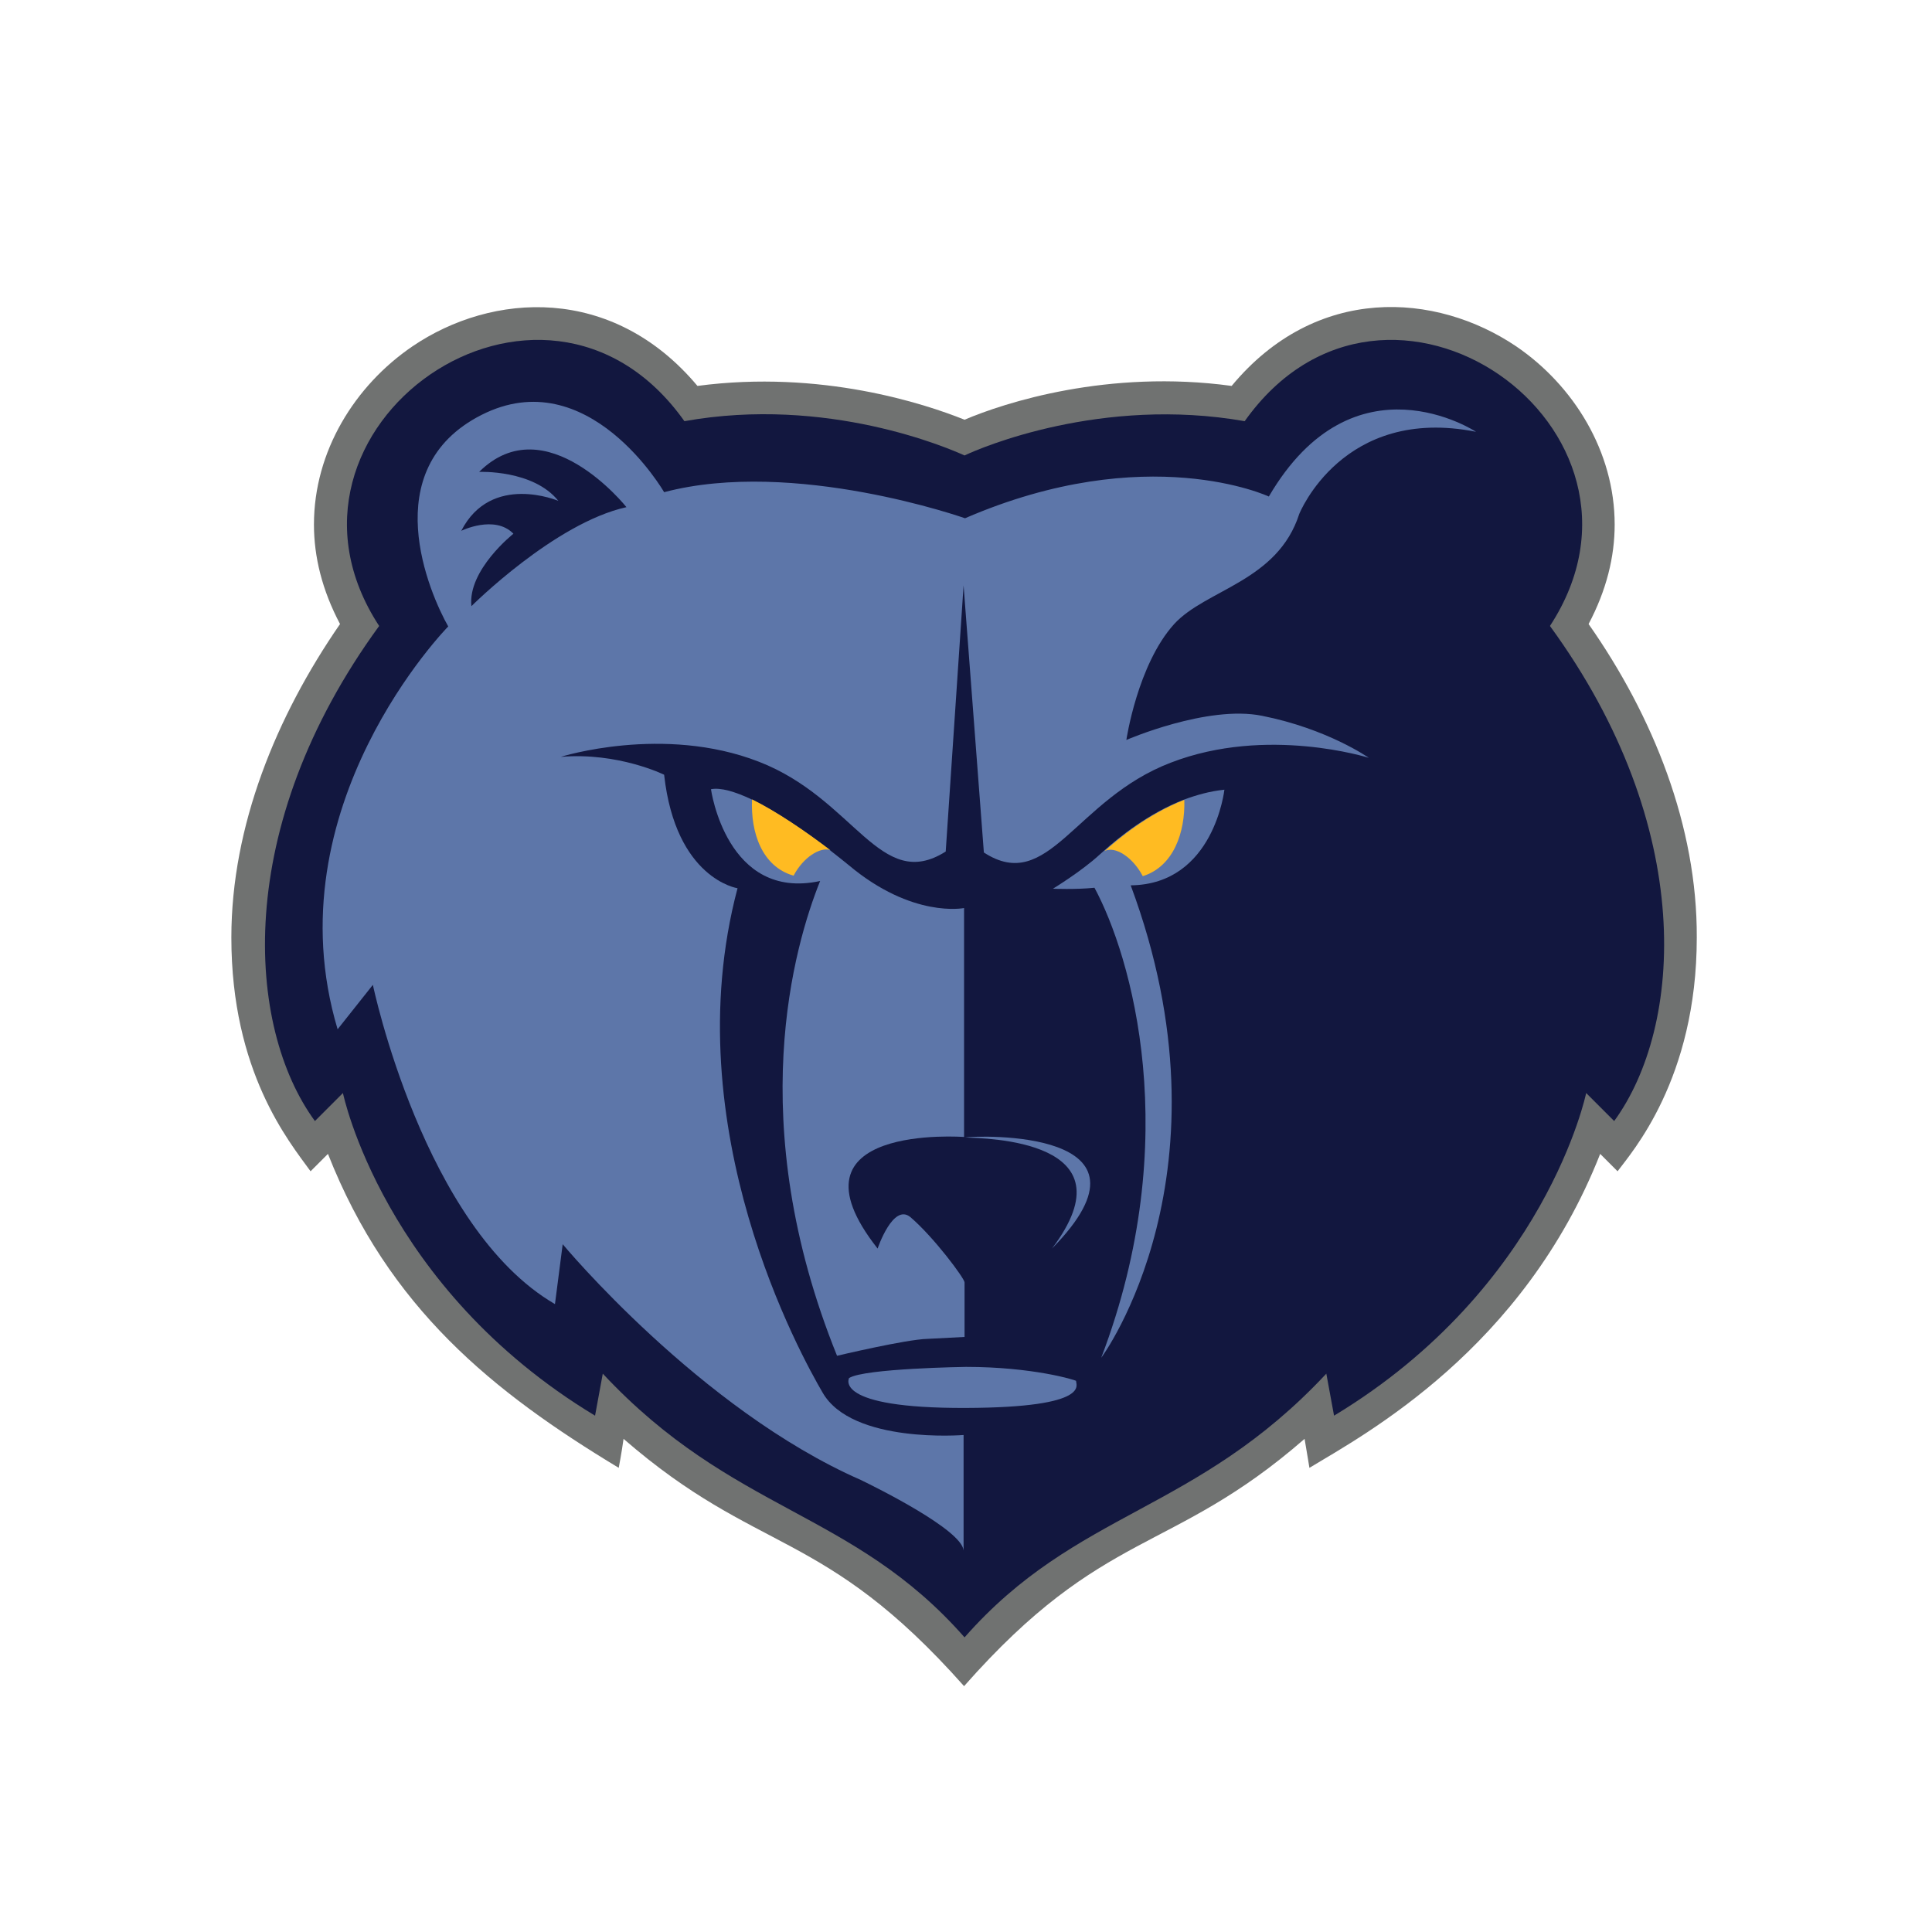
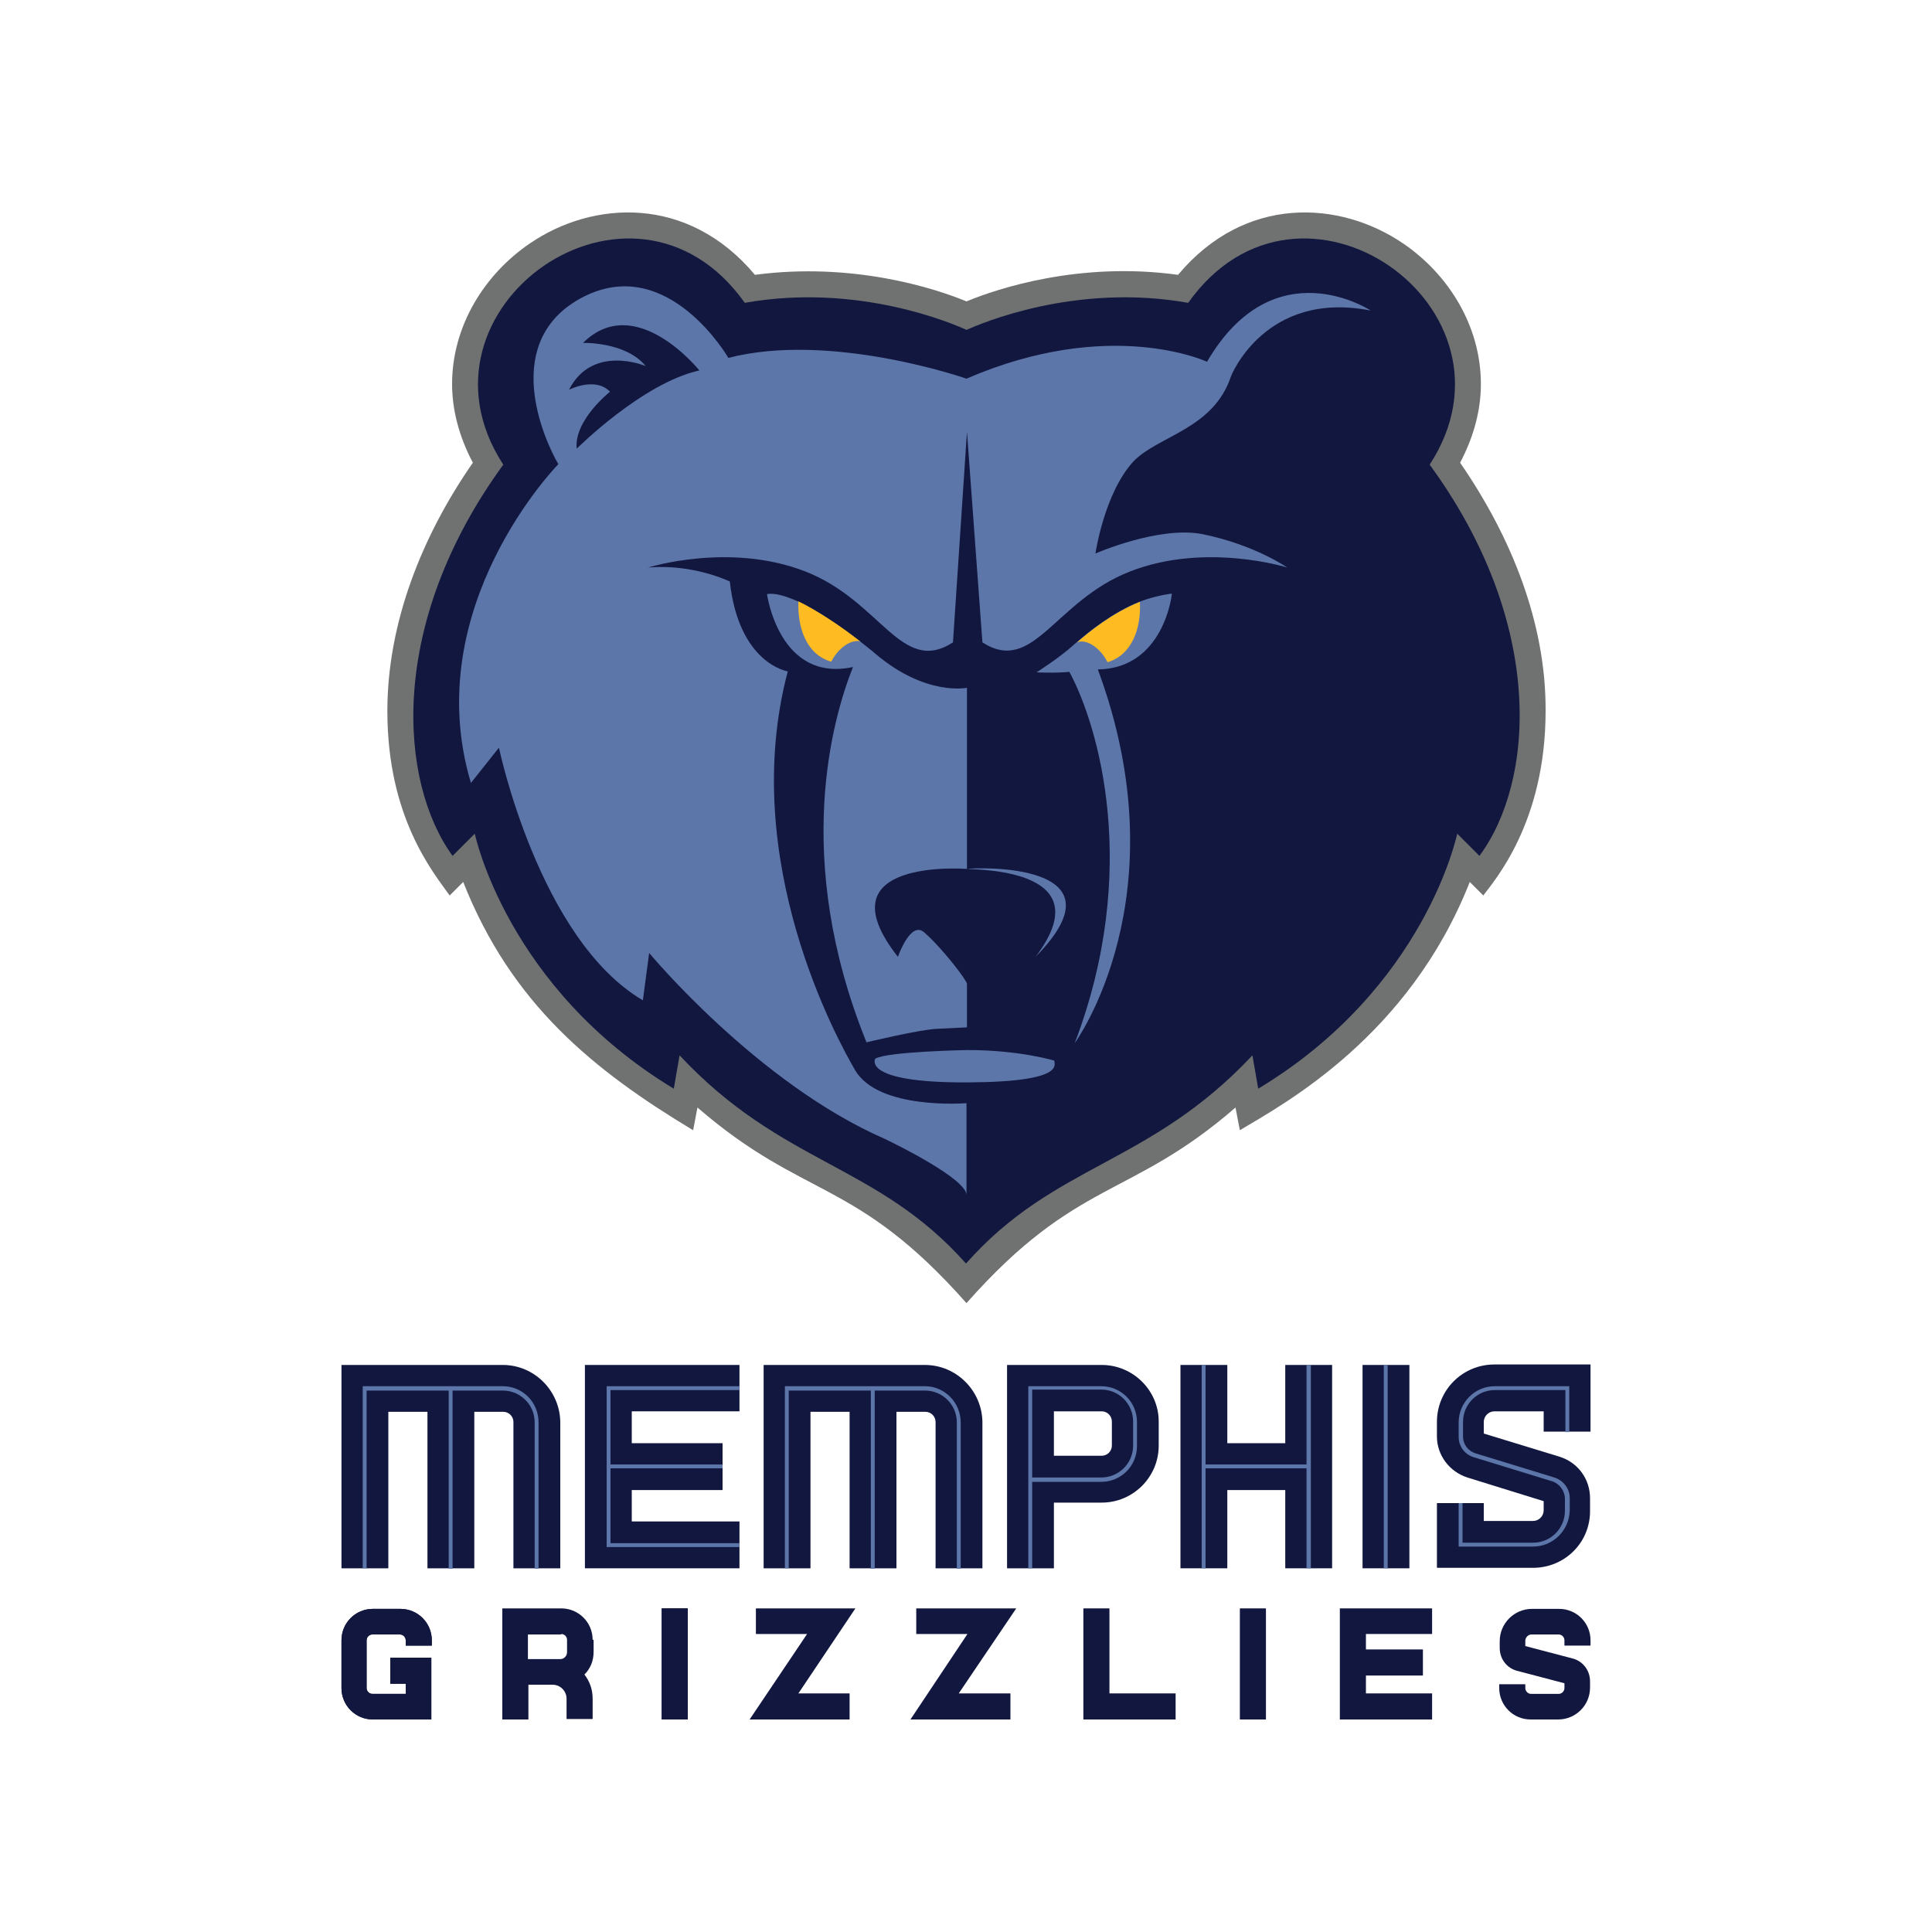
<svg xmlns="http://www.w3.org/2000/svg" version="1.1" id="Layer_1" x="0px" y="0px" viewBox="0 0 400 400" style="enable-background:new 0 0 400 400;" xml:space="preserve">
  <style type="text/css">
- 	.st0{fill:#707271;}
- 	.st1{fill:#12173F;}
- 	.st2{fill:#5D76A9;}
+ 	.st0{fill:#12173F;}
+ 	.st1{fill:#5D76A9;}
+ 	.st2{fill:#707271;}
	.st3{fill:#FFBB22;}
</style>
  <g>
-     <path class="st0" d="M328.9,129.2c3.7-7,5.4-13.9,5.4-20.6c0-15.1-8.5-28.8-20.4-36.9c-16.6-11.2-41.4-12.9-58.9,8.2   c-25.6-3.5-47.1,3.5-55.3,7c-8.2-3.3-29.7-10.4-55.3-7c-17.6-21-42.5-19.4-59-8.2c-11.9,8.1-20.4,21.7-20.4,36.9   c0,6.7,1.7,13.6,5.4,20.6c-13.2,19.1-22.5,41.8-22.5,64.9c0,27.8,11.9,42.2,16.4,48.4c0,0,1.9-1.9,3.6-3.6   c12.6,32,34.2,49.3,60.2,65c0,0,0.6-3.1,1-6c28,24.3,41.3,18.3,70.5,51.2c29-32.9,42.8-27.1,70.5-51.2c0.5,2.9,1,6,1,6   c11.6-7,44.3-24.6,60.2-65c1.6,1.6,3.6,3.6,3.6,3.6c2.8-3.8,16.4-19,16.4-48.4C351.4,171.1,342.3,148.3,328.9,129.2" />
-     <path class="st1" d="M320.9,129.6c26.8-41-33.9-83.7-63.2-42.4c-29.6-5.2-54.7,5.5-58,7.1c-3.3-1.5-28.4-12.4-58-7.1   c-29.3-41.3-90,1.4-63.2,42.4C48,171.4,51,212.7,65.2,232.1l5.8-5.8c0,0,8.3,40.3,52.2,66.8l1.6-8.7c27,28.9,51.7,28.2,74.9,54.6   c23.2-26.4,47.9-25.7,74.9-54.6l1.6,8.7c43.9-26.5,52.2-66.8,52.2-66.8l5.8,5.8C348.4,212.6,351.4,171.4,320.9,129.6" />
-     <path class="st2" d="M200,283c0,0-21,0.3-24.2,2.3c0,0-3.6,6.3,24.2,6.2c26.5-0.1,22.6-5,22.8-5.6C222.6,285.7,213.8,283,200,283" />
-     <path class="st2" d="M181.7,258.5c0,0,3.2-9.5,6.8-6.5c4.9,4.2,11.2,12.7,11.2,13.5v11.3l-7.7,0.4c-4.4,0.1-18.7,3.5-18.7,3.5   c-19.6-48.5-8.8-85.1-3.5-98.3c-19.4,4.2-22.6-19-22.6-19c2-0.4,5,0.5,8.4,2.1c5.1,2.5,11.3,6.7,16.2,10.5l0,0   c1.4,1.1,2.8,2.2,3.9,3.1c13.2,11.1,23.9,8.9,23.9,8.9v47.4C199.7,235.4,161.2,232.5,181.7,258.5" />
-     <path class="st2" d="M217.8,258.5c24.5-24.9-15.5-23.4-18-23C203.9,235.7,234.9,235.9,217.8,258.5" />
-     <path class="st2" d="M234.1,183.3c22.1,59.4-5.9,97.6-6.1,97.8c17.3-45.4,6.2-83.2-1.4-97.3c-3.9,0.4-8.6,0.2-8.6,0.2   s5.9-3.6,9.6-7c0.3-0.3,0.6-0.5,0.9-0.8c3.1-2.8,9.1-7.7,16.5-10.6l0,0c2.7-1,5.5-1.8,8.5-2.1C253.5,163.4,251.4,183.1,234.1,183.3   " />
-     <path class="st2" d="M269,106.4c0,0,9-22.5,36.6-17c0,0-25.3-16.7-42.9,13.4c0,0-25.2-11.8-62.9,4.5c0,0-35.4-12.5-62.3-5.4   c0,0-15.7-27.2-37.8-16S89,123,92.8,129.7c0,0-36.7,37.3-22.9,83.4l7.3-9.2c0,0,10.5,50.3,37.7,66.1l1.6-12.4   c0,0,28.4,34.2,61.7,48.8c3.1,1.5,20.9,10.3,21.3,14.6v-23.9c0,0-23.1,1.9-29.2-8.8c-4.2-7.2-30.8-54.7-17.6-104.4   c0,0-12.8-1.9-15.2-23.5c0,0-9.5-4.7-21.4-3.7c0,0,21.2-6.7,41,1c19.9,7.7,25.1,27.2,38.7,18.6l3.7-55.1l4.2,55.3   c13.4,8.7,18.8-11,38.7-18.6c19.9-7.7,41-1,41-1s-8.5-6-22.1-8.7c-11.3-2.3-28.1,5-28.1,5s2.3-15.6,9.9-24   C249.7,122,264.5,120.4,269,106.4z M97.6,125.5c-0.8-7.5,8.7-15,8.7-15c-3.9-4-10.8-0.6-10.8-0.6c6.2-12.1,20.1-6.2,20.1-6.2   c-5.2-6.5-16.4-6-16.4-6C113,84,129.7,105,129.7,105C114.8,108.3,97.6,125.5,97.6,125.5z" />
-     <path class="st3" d="M171.9,176c-2.1-0.7-5.6,1.5-7.6,5.3c-6.6-1.9-8.9-9-8.6-15.8l0,0C160.8,168,166.9,172.2,171.9,176" />
-     <path class="st3" d="M236.6,181.4c-2.1-4-5.8-6.3-7.9-5.2c3.1-2.8,9.1-7.7,16.5-10.6l0,0C245.4,172.3,243,179.4,236.6,181.4" />
+     <path class="st0" d="M122.7,339.5c0-3.6-2.9-6.5-6.5-6.5H104v23h5.4v-7.2h5c1.6,0,2.9,1.3,2.9,2.9v4.2h5.4v-4.2   c0-1.9-0.6-3.6-1.7-5c1.2-1.2,1.9-2.8,1.9-4.7v-2.5H122.7z M116.2,338.3c0.6,0,1.2,0.5,1.2,1.2v2.6c0,0.7-0.6,1.4-1.4,1.4h-6.7   v-5.1h6.9V338.3z" />
+     <polygon class="st0" points="243.4,356 224.3,356 224.3,333 229.7,333 229.7,350.6 243.4,350.6  " />
+     <polygon class="st0" points="296.5,338.3 296.5,333 277.4,333 277.4,356 296.5,356 296.5,350.6 282.8,350.6 282.8,346.9    294.6,346.9 294.6,341.5 282.8,341.5 282.8,338.3  " />
+     <polygon class="st0" points="175.9,356 155.2,356 167.1,338.3 156.5,338.3 156.5,333 177.1,333 165.3,350.6 175.9,350.6  " />
+     <polygon class="st0" points="209.2,356 188.5,356 200.3,338.3 189.7,338.3 189.7,333 210.4,333 198.5,350.6 209.2,350.6  " />
+     <rect x="256.7" y="333" class="st0" width="5.4" height="23" />
+     <rect x="137" y="333" class="st0" width="5.4" height="23" />
+     <rect x="137" y="333" class="st0" width="5.4" height="23" />
+     <g>
+       <path class="st0" d="M228.1,282.6h-19.6v42.1h9.7v-13.6h9.9c6.5,0,11.8-5.3,11.8-11.8v-5C239.9,287.9,234.6,282.6,228.1,282.6z     M230.2,299.3c0,1.2-1,2.1-2.1,2.1h-9.9v-9.2h9.9c1.2,0,2.1,1,2.1,2.1V299.3z" />
+     </g>
+     <path class="st1" d="M213.7,324.7h-0.8V287H228c4.1,0,7.4,3.3,7.4,7.4v5c0,4.1-3.3,7.4-7.4,7.4h-14.3V324.7z M213.7,305.9H228   c3.6,0,6.6-2.9,6.6-6.6v-5c0-3.6-2.9-6.6-6.6-6.6h-14.3V305.9z" />
+     <polygon class="st0" points="153.1,292.2 153.1,282.6 121.1,282.6 121.1,324.7 153.1,324.7 153.1,315 130.8,315 130.8,308.5    149.6,308.5 149.6,298.8 130.8,298.8 130.8,292.2  " />
+     <polygon class="st1" points="153.1,287.8 153.1,287 125.6,287 125.6,320.3 153.1,320.3 153.1,319.5 126.4,319.5 126.4,304    149.6,304 149.6,303.2 126.4,303.2 126.4,287.8  " />
+     <path class="st0" d="M191.5,282.6h-33.4v42.1h9.7v-32.4h8.1v32.4h9.7v-32.4h6c1.2,0,2.1,1,2.1,2.1v30.3h9.7v-30.3   C203.3,287.9,198,282.6,191.5,282.6" />
+     <path class="st1" d="M191.5,287h-29v37.7h0.8v-36.8h17v36.9h0.8v-36.9h10.4c3.6,0,6.6,2.9,6.6,6.6v30.3h0.8v-30.3   C198.9,290.3,195.5,287,191.5,287" />
+     <path class="st0" d="M104.1,282.6H70.7v42.1h9.7v-32.4h8.1v32.4h9.7v-32.4h6c1.2,0,2.1,1,2.1,2.1v30.3h9.7v-30.3   C115.9,287.9,110.6,282.6,104.1,282.6" />
+     <path class="st1" d="M104.1,287h-29v37.7h0.8v-36.8h17v36.9h0.8v-36.9h10.4c3.6,0,6.6,2.9,6.6,6.6v30.3h0.8v-30.3   C111.5,290.3,108.2,287,104.1,287" />
+     <rect x="282.1" y="282.6" class="st0" width="9.7" height="42.1" />
+     <rect x="286.5" y="282.6" class="st1" width="0.8" height="42.1" />
+     <polygon class="st0" points="266.1,282.6 266.1,298.8 254.1,298.8 254.1,282.6 244.4,282.6 244.4,324.7 254.1,324.7 254.1,308.5    266.1,308.5 266.1,324.7 275.8,324.7 275.8,282.6  " />
+     <polygon class="st1" points="270.5,282.6 270.5,303.2 249.6,303.2 249.6,282.6 248.8,282.6 248.8,324.7 249.6,324.7 249.6,304    270.5,304 270.5,324.7 271.4,324.7 271.4,282.6  " />
+     <path class="st0" d="M89.5,356H77.2c-3.6,0-6.5-2.9-6.5-6.5v-9.9c0-3.6,2.9-6.5,6.5-6.5h5.7c3.6,0,6.5,2.9,6.5,6.5v1.1H84v-1.1   c0-0.6-0.5-1.2-1.2-1.2h-5.7c-0.6,0-1.2,0.5-1.2,1.2v9.9c0,0.6,0.5,1.2,1.2,1.2H84v-2.1h-3.2v-5.4h8.5V356H89.5z" />
+     <path class="st0" d="M89.5,356H77.2c-3.6,0-6.5-2.9-6.5-6.5v-9.9c0-3.6,2.9-6.5,6.5-6.5h5.7c3.6,0,6.5,2.9,6.5,6.5v1.1H84v-1.1   c0-0.6-0.5-1.2-1.2-1.2h-5.7c-0.6,0-1.2,0.5-1.2,1.2v9.9c0,0.6,0.5,1.2,1.2,1.2H84v-2.1h-3.2v-5.4h8.5V356H89.5z" />
+     <path class="st0" d="M322.6,356h-5.7c-3.6,0-6.5-2.9-6.5-6.5v-0.8h5.4v0.8c0,0.6,0.5,1.2,1.2,1.2h5.7c0.6,0,1.2-0.5,1.2-1.2v-1   l-9.9-2.6c-2.1-0.6-3.5-2.5-3.5-4.7v-1.4c0-3.7,3-6.7,6.7-6.7h5.6c3.6,0,6.5,2.9,6.5,6.5v1.1h-5.4v-1.1c0-0.6-0.5-1.2-1.2-1.2h-5.6   c-0.7,0-1.3,0.6-1.3,1.3v1.1l9.9,2.6c2.1,0.6,3.5,2.5,3.5,4.7v1.3C329.2,353.1,326.2,356,322.6,356" />
+     <path class="st0" d="M317.4,324.6h-19.9v-13.4h9.7v3.7h10.2c1.2,0,2.2-1,2.2-2.2v-1.9l-15.8-4.9c-3.7-1.2-6.3-4.6-6.3-8.5v-3   c0-6.6,5.3-11.9,11.9-11.9h19.9v13.9h-9.7v-4.2h-10.2c-1.2,0-2.2,1-2.2,2.2v2.4l15.7,4.8c3.8,1.2,6.3,4.6,6.3,8.6v2.5   C329.3,319.3,324,324.6,317.4,324.6" />
+     <path class="st1" d="M317.4,320.2H302v-9h0.8v8.2h14.6c3.7,0,6.6-3,6.6-6.6v-2.5c0-1.6-1.1-3.1-2.6-3.6l-16.3-5   c-1.9-0.6-3.1-2.3-3.1-4.2v-3c0-4.1,3.3-7.5,7.5-7.5h15.4v9.5h-0.8v-8.7h-14.6c-3.7,0-6.6,3-6.6,6.6v3c0,1.6,1,3,2.6,3.5l16.3,5   c1.9,0.6,3.2,2.3,3.2,4.3v2.5C324.9,316.9,321.5,320.2,317.4,320.2" />
+     <path class="st2" d="M302.3,95.8c2.9-5.5,4.3-11,4.3-16.3c0-12-6.7-22.7-16.1-29.1c-13.1-8.9-32.7-10.1-46.6,6.5   c-20.3-2.8-37.3,2.8-43.8,5.5c-6.5-2.7-23.5-8.2-43.8-5.5c-13.9-16.6-33.6-15.4-46.6-6.5c-9.4,6.4-16.1,17.1-16.1,29.1   c0,5.3,1.4,10.8,4.3,16.3c-10.5,15.1-17.7,33.1-17.7,51.4c0,22,9.4,33.3,12.9,38.2c0,0,1.5-1.5,2.8-2.8c10,25.3,27,39,47.6,51.4   c0,0,0.5-2.5,0.9-4.7c22.2,19.2,32.7,14.5,55.7,40.5c22.9-25.9,33.8-21.5,55.7-40.5c0.4,2.2,0.9,4.7,0.9,4.7   c9.2-5.5,35-19.4,47.6-51.4c1.3,1.3,2.8,2.8,2.8,2.8c2.2-3,12.9-15,12.9-38.2C320.1,128.9,312.8,111,302.3,95.8" />
+     <path class="st0" d="M296,96.2c21.1-32.4-26.8-66.2-50-33.5c-23.5-4.2-43.2,4.4-45.9,5.6c-2.6-1.2-22.4-9.8-45.9-5.6   c-23.2-32.7-71.1,1.1-50,33.5c-24.1,33.1-21.6,65.7-10.5,81l4.6-4.6c0,0,6.6,31.9,41.2,52.8l1.2-6.9c21.3,22.8,40.8,22.3,59.3,43.1   c18.4-20.8,37.9-20.3,59.3-43.1l1.2,6.9c34.7-20.9,41.2-52.8,41.2-52.8l4.6,4.6C317.7,161.8,320.1,129.2,296,96.2" />
+     <path class="st1" d="M200.3,217.4c0,0-16.7,0.3-19.1,1.8c0,0-2.9,5,19.1,4.9c20.9-0.1,17.8-3.9,18-4.5   C218.3,219.6,211.2,217.4,200.3,217.4" />
+     <path class="st1" d="M185.9,198.1c0,0,2.6-7.5,5.4-5.1c3.8,3.3,8.9,10,8.9,10.7v9l-6.1,0.3c-3.5,0.1-14.7,2.8-14.7,2.8   c-15.5-38.3-6.9-67.4-2.8-77.7c-15.3,3.3-17.8-15.1-17.8-15.1c1.6-0.3,3.9,0.4,6.6,1.6c4.1,2,8.9,5.3,12.8,8.3l0,0   c1.1,0.9,2.2,1.7,3.1,2.5c10.4,8.8,18.9,7,18.9,7v37.5C200.1,179.9,169.7,177.5,185.9,198.1" />
+     <path class="st1" d="M214.4,198.1c19.4-19.7-12.2-18.5-14.2-18.2C203.5,180.1,228,180.2,214.4,198.1" />
+     <path class="st1" d="M227.3,138.6c17.4,47-4.7,77.2-4.8,77.4c13.7-35.9,4.9-65.8-1.1-76.9c-3.1,0.3-6.8,0.1-6.8,0.1   s4.6-2.9,7.6-5.6c0.2-0.2,0.4-0.4,0.7-0.6c2.5-2.2,7.3-6.1,13-8.4l0,0c2.1-0.8,4.4-1.4,6.7-1.7C242.7,122.9,241,138.4,227.3,138.6" />
+     <path class="st1" d="M254.9,77.8c0,0,7.1-17.8,28.9-13.5c0,0-20-13.2-33.9,10.6c0,0-20-9.4-49.8,3.5c0,0-28-9.8-49.3-4.3   c0,0-12.4-21.5-29.9-12.7c-17.5,8.9-8.4,29.4-5.3,34.7c0,0-29,29.5-18.1,66l5.8-7.3c0,0,8.3,39.7,29.8,52.3l1.3-9.8   c0,0,22.4,27,48.8,38.5c2.5,1.2,16.5,8.1,16.9,11.5v-18.9c0,0-18.3,1.5-23.1-6.9c-3.3-5.7-24.3-43.2-13.9-82.5   c0,0-10.1-1.5-12-18.6c0,0-7.5-3.7-16.9-2.9c0,0,16.8-5.3,32.5,0.8s19.9,21.6,30.6,14.7l2.9-43.6l3.2,43.6   c10.6,6.8,14.9-8.6,30.6-14.7c15.7-6.1,32.5-0.8,32.5-0.8s-6.7-4.7-17.5-6.9c-9-1.8-22.2,4-22.2,4s1.8-12.4,7.8-19   C239.7,90.2,251.3,88.9,254.9,77.8z M119.4,92.9c-0.6-5.9,6.9-11.8,6.9-11.8c-3.1-3.2-8.5-0.4-8.5-0.4c4.9-9.6,15.9-4.9,15.9-4.9   c-4.2-5.1-13-4.8-13-4.8c10.9-10.8,24.1,5.7,24.1,5.7C133,79.3,119.4,92.9,119.4,92.9z" />
+     <path class="st3" d="M178.1,132.8c-1.7-0.5-4.5,1.2-6,4.2c-5.2-1.5-7-7.1-6.8-12.5l0,0C169.4,126.5,174.3,129.8,178.1,132.8" />
+     <path class="st3" d="M229.3,137.1c-1.6-3.2-4.6-4.9-6.3-4.1c2.5-2.2,7.3-6.1,13-8.4l0,0C236.3,130,234.4,135.6,229.3,137.1" />
  </g>
</svg>
